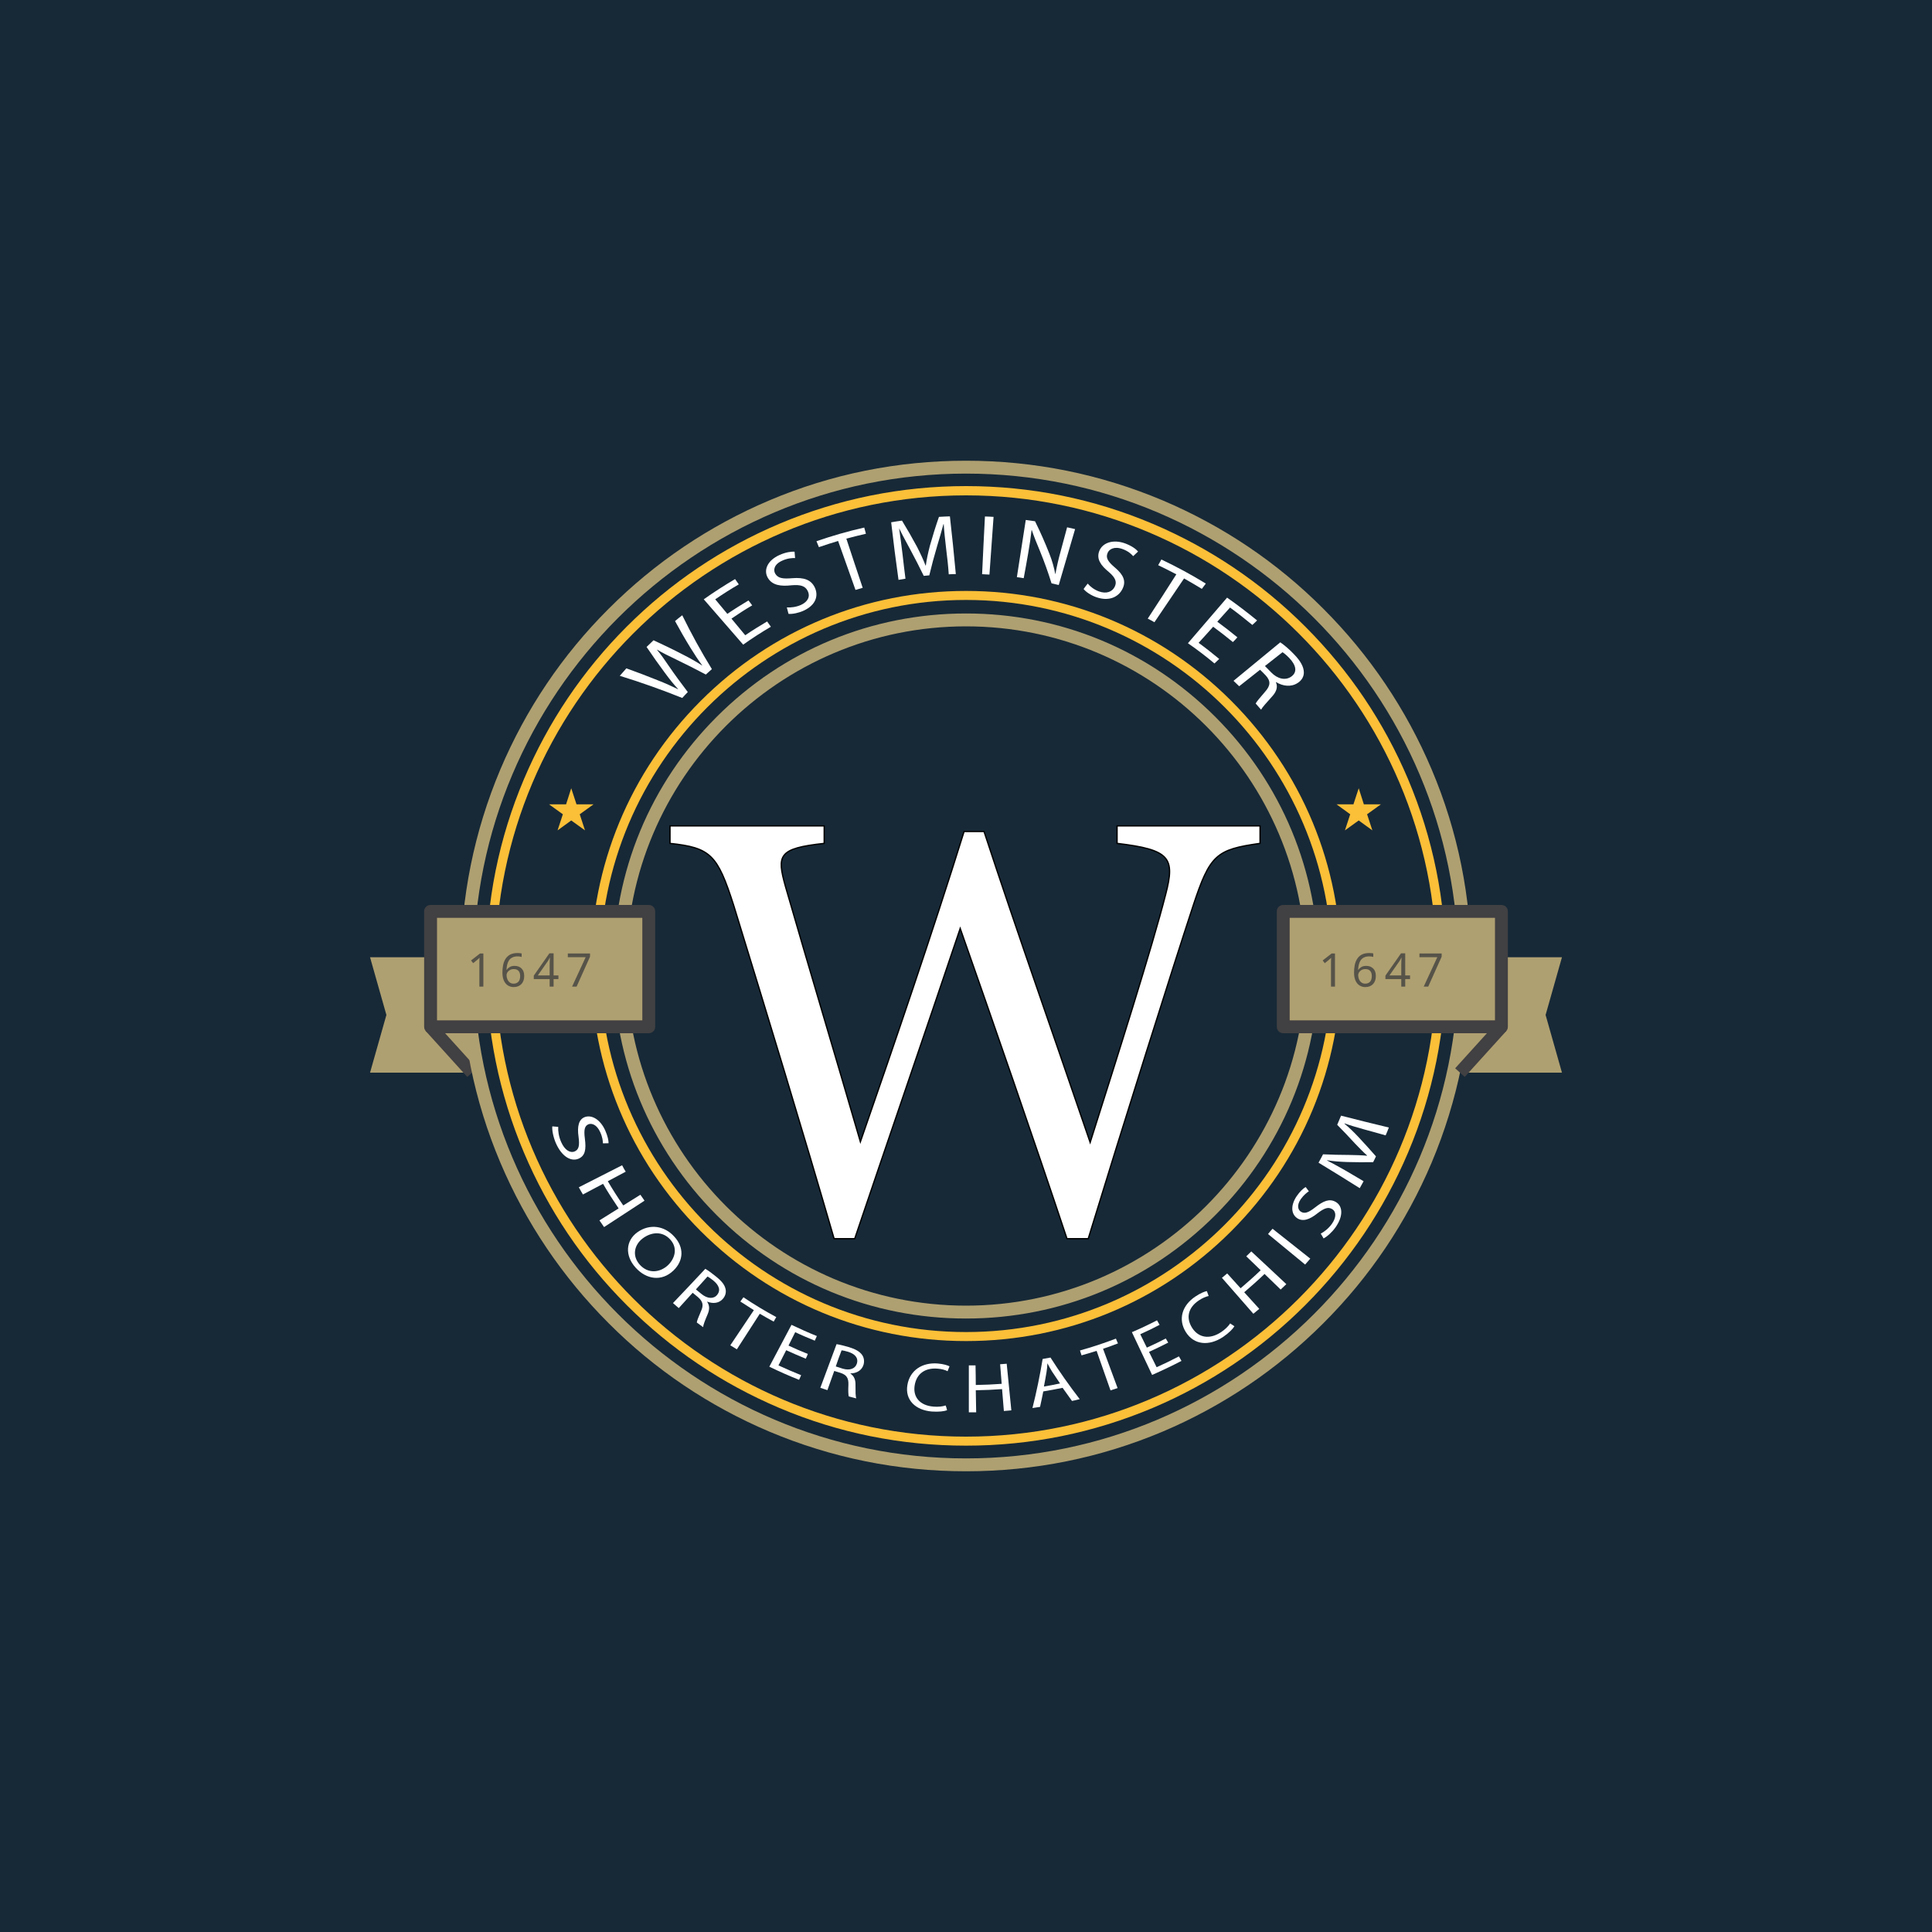
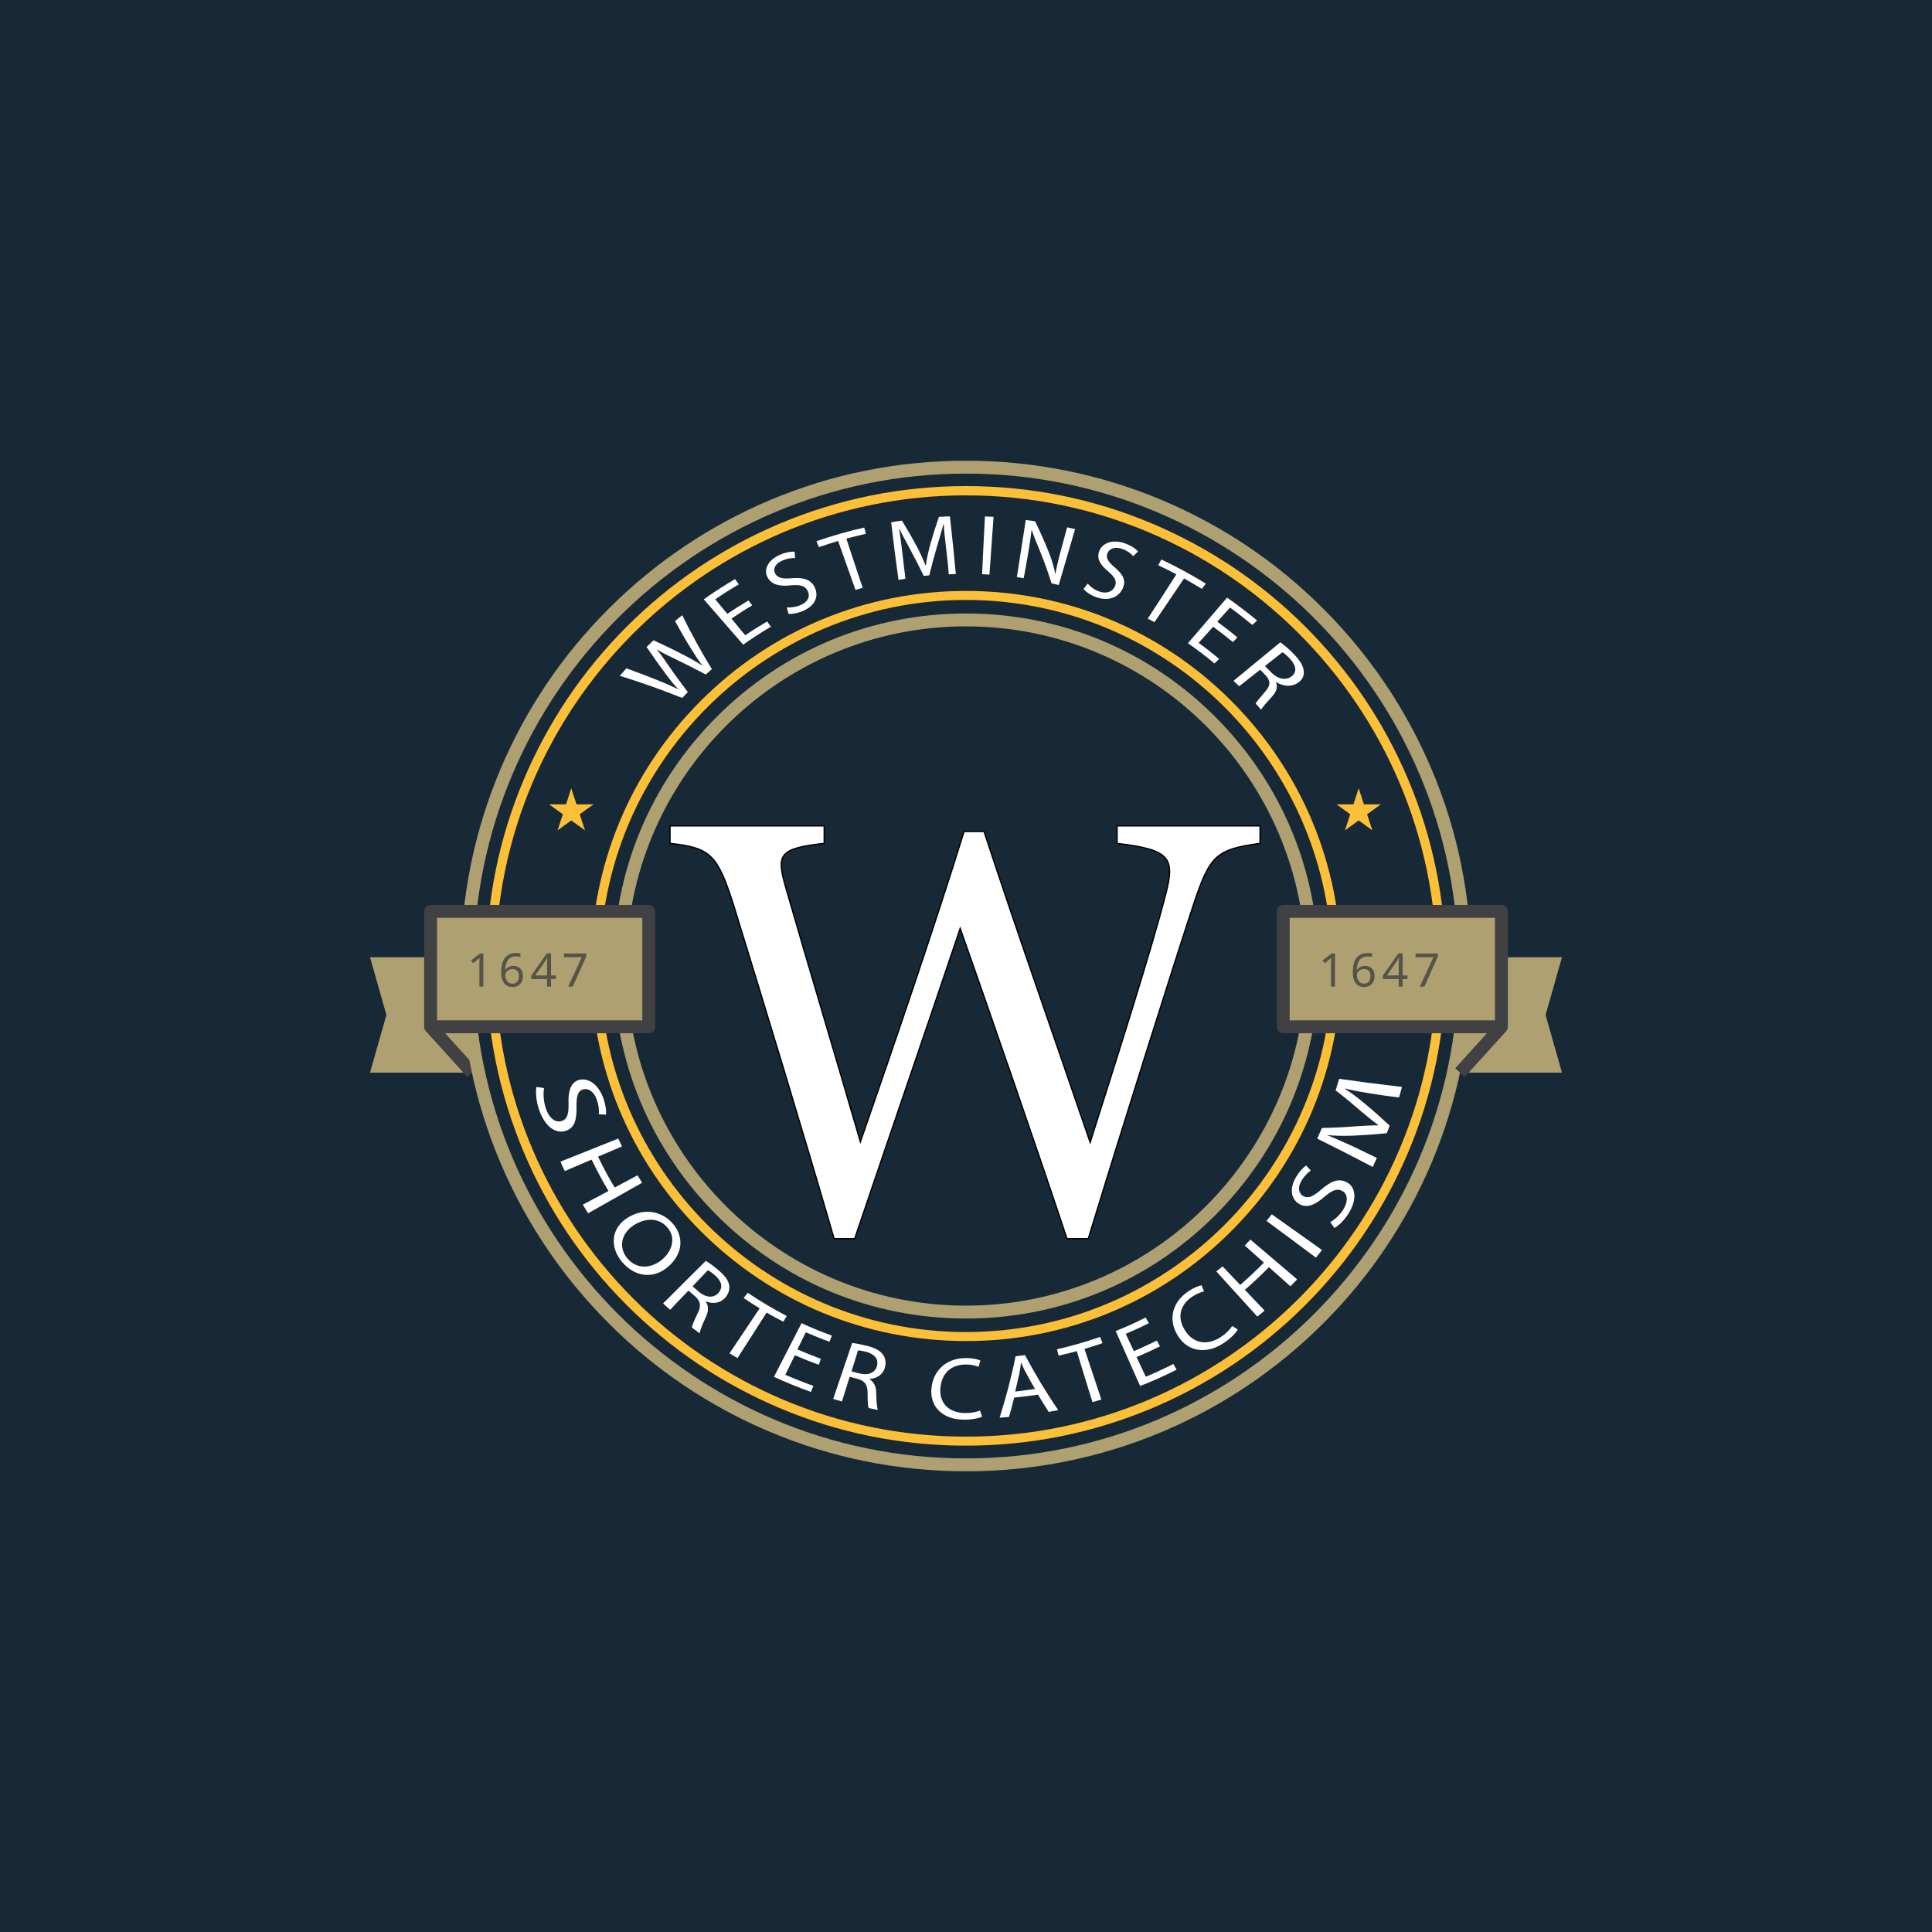
<svg xmlns="http://www.w3.org/2000/svg" version="1.1" id="Layer_1" x="0px" y="0px" viewBox="0 0 1500 1500" style="enable-background:new 0 0 1500 1500;" xml:space="preserve">
  <style type="text/css">
	.st0{fill:#172937;}
	.st1{fill:#AFA071;}
	.st2{fill:#414042;}
	.st3{fill:#FBBF38;}
	.st4{fill:#FFFFFF;stroke:#000000;stroke-miterlimit:10;}
	.st5{fill:#FFFFFF;}
- 	.st6{fill:#565349;}
- 	.st7{font-family:'Arial-Black';}
- 	.st8{font-size:36px;}
- 	.st9{letter-spacing:5;}
+ 	.st6{fill:none;}
+ 	.st7{fill:#565349;}
+ 	.st8{font-family:'Arial-Black';}
+ 	.st9{font-size:36px;}
+ 	.st10{letter-spacing:4;}
</style>
  <rect id="XMLID_28_" class="st0" width="1500" height="1500" />
  <g id="XMLID_298_">
    <g id="XMLID_2_">
      <g id="XMLID_47_">
        <polygon class="st1" points="366.5,832.8 287.3,832.8 300,788 287.3,743.2 366.5,743.2    " />
      </g>
      <g id="XMLID_49_">
-         <rect id="XMLID_281_" x="345.4" y="791" transform="matrix(0.7412 -0.6713 0.6713 0.7412 -456.4357 446.1226)" class="st2" width="10" height="48" />
+         <rect id="XMLID_281_" x="345.4" y="791" transform="matrix(0.7412 -0.6713 0.6713 0.7412 -456.4046 446.137)" class="st2" width="10" height="48" />
      </g>
      <g id="XMLID_29_">
        <path id="XMLID_282_" class="st1" d="M750,1142.3c-53,0-104.3-10.4-152.7-30.8c-46.7-19.8-88.7-48-124.7-84.1     c-36-36-64.3-78-84.1-124.7C368,854.3,357.7,803,357.7,750s10.4-104.3,30.8-152.7c19.8-46.7,48-88.7,84.1-124.7     c36-36,78-64.3,124.7-84.1C645.7,368,697,357.7,750,357.7s104.3,10.4,152.7,30.8c46.7,19.8,88.7,48,124.7,84.1     c36,36,64.3,78,84.1,124.7c20.5,48.4,30.8,99.7,30.8,152.7s-10.4,104.3-30.8,152.7c-19.8,46.7-48,88.7-84.1,124.7     c-36,36-78,64.3-124.7,84.1C854.3,1131.9,803,1142.3,750,1142.3z M750,367.7c-210.8,0-382.3,171.5-382.3,382.3     s171.5,382.3,382.3,382.3s382.3-171.5,382.3-382.3S960.8,367.7,750,367.7z" />
      </g>
      <g id="XMLID_31_">
        <path id="XMLID_278_" class="st3" d="M750,1122.4c-50.3,0-99-9.8-145-29.3c-44.3-18.8-84.2-45.6-118.4-79.8s-61-74-79.8-118.4     c-19.4-45.9-29.3-94.7-29.3-145s9.8-99,29.3-145c18.8-44.3,45.6-84.2,79.8-118.4s74-61,118.4-79.8c45.9-19.4,94.7-29.3,145-29.3     s99,9.8,145,29.3c44.3,18.8,84.2,45.6,118.4,79.8c34.2,34.2,61,74,79.8,118.4c19.4,45.9,29.3,94.7,29.3,145s-9.8,99-29.3,145     c-18.8,44.3-45.6,84.2-79.8,118.4s-74,61-118.4,79.8C849,1112.5,800.3,1122.4,750,1122.4z M750,384.6     c-201.5,0-365.4,163.9-365.4,365.4s163.9,365.4,365.4,365.4s365.4-163.9,365.4-365.4S951.5,384.6,750,384.6z" />
      </g>
      <g id="XMLID_40_">
        <path id="XMLID_45_" class="st3" d="M750,1041.2c-77.8,0-150.9-30.3-205.9-85.3S458.8,827.8,458.8,750s30.3-150.9,85.3-205.9     s128.1-85.3,205.9-85.3s150.9,30.3,205.9,85.3s85.3,128.1,85.3,205.9s-30.3,150.9-85.3,205.9     C900.9,1010.9,827.8,1041.2,750,1041.2z M750,465.8c-156.7,0-284.2,127.5-284.2,284.2s127.5,284.2,284.2,284.2     s284.2-127.5,284.2-284.2S906.7,465.8,750,465.8z" />
      </g>
      <g id="XMLID_50_">
        <path id="XMLID_243_" class="st1" d="M750,1023.7c-73.1,0-141.8-28.5-193.5-80.2S476.3,823.1,476.3,750s28.5-141.8,80.2-193.5     s120.4-80.2,193.5-80.2s141.8,28.5,193.5,80.2s80.2,120.4,80.2,193.5s-28.5,141.8-80.2,193.5S823.1,1023.7,750,1023.7z      M750,486.3c-145.4,0-263.7,118.3-263.7,263.7s118.3,263.7,263.7,263.7s263.7-118.3,263.7-263.7S895.4,486.3,750,486.3z" />
      </g>
      <g id="XMLID_58_">
        <rect x="334.3" y="707.6" class="st1" width="169.4" height="89.6" />
      </g>
      <g id="XMLID_59_">
        <path id="XMLID_210_" class="st2" d="M503.7,802.2H334.3c-2.8,0-5-2.2-5-5v-89.6c0-2.8,2.2-5,5-5h169.4c2.8,0,5,2.2,5,5v89.6     C508.7,800,506.4,802.2,503.7,802.2z M339.3,792.2h159.4v-79.6H339.3V792.2z" />
      </g>
      <g id="XMLID_63_">
        <polygon class="st1" points="1133.5,832.8 1212.7,832.8 1200,788 1212.7,743.2 1133.5,743.2    " />
      </g>
      <g id="XMLID_91_">
-         <rect id="XMLID_205_" x="1125.6" y="810" transform="matrix(0.6713 -0.7412 0.7412 0.6713 -226.2008 1119.955)" class="st2" width="48" height="10" />
+         <rect id="XMLID_205_" x="1125.6" y="810" transform="matrix(0.6713 -0.7412 0.7412 0.6713 -226.1745 1119.967)" class="st2" width="48" height="10" />
      </g>
      <g id="XMLID_92_">
        <rect id="XMLID_113_" x="996.3" y="707.6" class="st1" width="169.4" height="89.6" />
      </g>
      <g id="XMLID_94_">
        <path id="XMLID_206_" class="st2" d="M1165.7,802.2H996.3c-2.8,0-5-2.2-5-5v-89.6c0-2.8,2.2-5,5-5h169.4c2.8,0,5,2.2,5,5v89.6     C1170.7,800,1168.5,802.2,1165.7,802.2z M1001.3,792.2h159.4v-79.6h-159.4L1001.3,792.2L1001.3,792.2z" />
      </g>
      <g id="XMLID_97_">
        <polygon id="XMLID_98_" class="st3" points="443.5,612 447.6,624.5 460.8,624.5 450.1,632.2 454.2,644.7 443.5,637 432.9,644.7      437,632.2 426.3,624.5 439.5,624.5    " />
      </g>
      <g id="XMLID_99_">
        <polygon id="XMLID_100_" class="st3" points="1054.9,612 1058.9,624.5 1072.1,624.5 1061.4,632.2 1065.5,644.7 1054.9,637      1044.2,644.7 1048.3,632.2 1037.7,624.5 1050.8,624.5    " />
      </g>
    </g>
  </g>
  <g>
    <g>
-       <path class="st4" d="M978.2,654.8c-33.9,4.8-38.8,8.7-51.9,48.5c-16,48.5-54.8,171.6-81.4,258.4h-16.5    c-25.2-75.6-57.7-169.2-82.9-240.9c-28.1,83.4-56.7,166.3-81.9,240.9h-16c-24.2-83.4-51.9-174-78-258.9    c-12.6-39.3-17.9-44.6-49.4-48v-13.6h119.7v13.6c-35.9,3.9-36.8,9.2-30.1,33.4c18.9,65.4,38.3,129.9,58.2,198.3    c26.7-77.1,55.7-161.4,80.5-240.9H764c27.1,82.4,54.3,159,82.4,241.4c20.4-64.5,48-150.8,58.7-192.9c7.3-28.1,3.4-34.4-37.8-39.3    v-13.6h111V654.8z" />
+       <path class="st4" d="M978.2,654.8c-33.9,4.8-38.8,8.7-51.9,48.5c-16,48.5-54.8,171.6-81.4,258.4h-16.5    c-25.2-75.6-57.7-169.2-82.9-240.9c-28.1,83.4-56.7,166.3-81.9,240.9h-16c-24.2-83.4-51.9-174-78-258.9    c-12.6-39.3-17.9-44.6-49.4-48v-13.6h119.7v13.6c-35.9,3.9-36.8,9.2-30.1,33.4c18.9,65.4,38.3,129.9,58.2,198.3    c26.7-77.1,55.7-161.4,80.5-240.9H764c27.1,82.4,54.3,159,82.4,241.4c20.4-64.5,48-150.8,58.7-192.9c7.3-28.1,3.4-34.4-37.8-39.3    v-13.6h111v13.6H978.2z" />
    </g>
  </g>
  <g>
    <g>
-       <path class="st5" d="M529.7,541.9c-15.7-6.3-31.9-12.1-48.5-17.2c1.7-2,3.4-3.9,5.1-5.8c8.2,2.9,16.2,6,24.2,9.2    c5.9,2.3,11.6,4.9,15.9,7c0,0,0.1-0.1,0.1-0.1c-3.3-3.4-6.8-7.9-10.5-12.9c-4.8-6.5-9.5-13.1-14-19.8c1.8-1.8,3.6-3.5,5.4-5.2    c7.8,3.6,15.5,7.3,23,11.2c5.3,2.7,10.5,5.6,14.7,8.4c0,0,0.1-0.1,0.1-0.1c-3.1-4.1-6-8.6-9.1-13.6c-4.2-6.8-8.2-13.8-12-20.8    c1.8-1.5,3.7-3.1,5.6-4.5c7,14.3,14.7,28.3,23,41.8c-1.6,1.4-3.1,2.8-4.7,4.2c-7.7-4.1-15.4-8-23.3-11.8    c-5.8-2.8-10.2-4.9-14.5-7.5c0,0-0.1,0.1-0.1,0.1c3,3.6,5.7,7.4,9.2,12.6c4.7,6.9,9.7,13.6,14.7,20.2    C532.6,538.8,531.1,540.3,529.7,541.9z" />
+       <path class="st5" d="M529.7,541.9c-15.7-6.3-31.9-12.1-48.5-17.2c1.7-2,3.4-3.9,5.1-5.8c8.2,2.9,16.2,6,24.2,9.2    c5.9,2.3,11.6,4.9,15.9,7l0.1-0.1c-3.3-3.4-6.8-7.9-10.5-12.9c-4.8-6.5-9.5-13.1-14-19.8c1.8-1.8,3.6-3.5,5.4-5.2    c7.8,3.6,15.5,7.3,23,11.2c5.3,2.7,10.5,5.6,14.7,8.4l0.1-0.1c-3.1-4.1-6-8.6-9.1-13.6c-4.2-6.8-8.2-13.8-12-20.8    c1.8-1.5,3.7-3.1,5.6-4.5c7,14.3,14.7,28.3,23,41.8c-1.6,1.4-3.1,2.8-4.7,4.2c-7.7-4.1-15.4-8-23.3-11.8    c-5.8-2.8-10.2-4.9-14.5-7.5l-0.1,0.1c3,3.6,5.7,7.4,9.2,12.6c4.7,6.9,9.7,13.6,14.7,20.2C532.6,538.8,531.1,540.3,529.7,541.9z" />
      <path class="st5" d="M584,470c-5.5,3.2-10.8,6.7-16.1,10.3c3.6,4.3,7.2,8.6,10.7,12.9c5.6-3.8,11.2-7.3,17-10.7    c1,1.4,1.9,2.7,2.9,4.1c-7.3,4.3-14.5,8.9-21.5,13.9c-10.2-11.7-20.4-23.5-30.6-35.2c7.9-5.6,16-10.8,24.3-15.7    c1,1.4,1.9,2.7,2.9,4.1c-6.2,3.6-12.3,7.5-18.3,11.6c3.1,3.8,6.3,7.5,9.4,11.3c5.4-3.7,10.9-7.1,16.4-10.4    C582.1,467.3,583,468.7,584,470z" />
      <path class="st5" d="M610.9,471.6c3.2,0.2,7.4-0.3,11.1-2c5.4-2.5,7.2-6.7,5.1-10.8c-1.9-3.8-5.4-5-12.5-4.4    c-8.4,1-14.9,0-18.3-5.5c-3.8-6.1-0.5-13.8,8.9-18c4.9-2.2,9-2.7,11.7-2.6c0.1,1.7,0.3,3.3,0.4,5c-1.9-0.1-5.7,0-10,2    c-6.5,2.9-7,7.4-5.4,10.1c2.2,3.7,6,4.1,13.3,3.5c9-0.7,14.5,1.2,17.4,7.2c3,6.4,0.9,13.6-8.6,18c-3.9,1.8-8.8,2.8-11.8,2.5    C611.7,474.8,611.3,473.2,610.9,471.6z" />
      <path class="st5" d="M650.7,420c-5,1.5-9.9,3.1-14.9,4.8c-0.6-1.5-1.3-3.1-1.9-4.6c12.2-4.2,24.6-7.8,37.1-10.6    c0.4,1.6,0.9,3.2,1.3,4.8c-5.1,1.2-10.1,2.4-15.2,3.8c4.2,12.7,8.4,25.5,12.7,38.2c-1.9,0.5-3.7,1-5.6,1.6    C659.7,445.4,655.2,432.7,650.7,420z" />
-       <path class="st5" d="M734.6,426.2c-0.7-6.2-1.6-13.7-1.9-19.3c-0.1,0-0.2,0-0.2,0c-1.4,5.3-3.1,11-5,17.4    c-2.2,7.4-4.2,14.9-6,22.4c-1.4,0.1-2.9,0.3-4.3,0.4c-3.3-6.8-6.8-13.6-10.4-20.3c-3.2-6-6.2-11.4-8.6-16.4c0,0-0.1,0-0.1,0    c0.8,5.5,1.8,13,2.6,19.7c0.7,6.4,1.5,12.8,2.3,19.2c-1.8,0.3-3.6,0.6-5.4,0.9c-2.1-14.9-4-29.8-5.7-44.7c2.8-0.5,5.6-0.9,8.4-1.3    c4.1,6.7,8,13.5,11.7,20.4c2.7,5.3,4.9,10,6.6,14.5c0.1,0,0.1,0,0.2,0c0.6-4.6,1.7-9.7,3.2-15.5c2.1-7.4,4.4-14.9,7-22.3    c2.8-0.2,5.7-0.3,8.5-0.4c1.7,14.9,3.2,29.8,4.6,44.8c-1.8,0-3.7,0.1-5.5,0.2C736.2,439.3,735.4,432.8,734.6,426.2z" />
+       <path class="st5" d="M734.6,426.2c-0.7-6.2-1.6-13.7-1.9-19.3c-0.1,0-0.2,0-0.2,0c-1.4,5.3-3.1,11-5,17.4    c-2.2,7.4-4.2,14.9-6,22.4c-1.4,0.1-2.9,0.3-4.3,0.4c-3.3-6.8-6.8-13.6-10.4-20.3c-3.2-6-6.2-11.4-8.6-16.4h-0.1    c0.8,5.5,1.8,13,2.6,19.7c0.7,6.4,1.5,12.8,2.3,19.2c-1.8,0.3-3.6,0.6-5.4,0.9c-2.1-14.9-4-29.8-5.7-44.7c2.8-0.5,5.6-0.9,8.4-1.3    c4.1,6.7,8,13.5,11.7,20.4c2.7,5.3,4.9,10,6.6,14.5c0.1,0,0.1,0,0.2,0c0.6-4.6,1.7-9.7,3.2-15.5c2.1-7.4,4.4-14.9,7-22.3    c2.8-0.2,5.7-0.3,8.5-0.4c1.7,14.9,3.2,29.8,4.6,44.8c-1.8,0-3.7,0.1-5.5,0.2C736.2,439.3,735.4,432.8,734.6,426.2z" />
      <path class="st5" d="M771.4,401.3c-1.1,14.9-2.1,29.9-3.2,44.8c-1.9-0.1-3.8-0.2-5.7-0.3c0.7-14.9,1.4-29.9,2.2-44.8    C767,401,769.2,401.2,771.4,401.3z" />
-       <path class="st5" d="M789.5,448.1c2.3-14.8,4.6-29.6,6.9-44.4c2.4,0.3,4.8,0.7,7.2,1c4.1,8.3,7.8,16.7,11.1,25.1    c2.3,5.8,3.7,11,4.6,15.9c0,0,0.1,0,0.1,0c1.1-5.9,2.3-11.3,4.2-18.1c1.6-6.1,3.3-12.2,4.9-18.2c2.1,0.5,4.1,0.9,6.2,1.4    c-4.2,14.5-8.4,28.9-12.7,43.4c-1.9-0.5-3.7-0.9-5.6-1.3c-2.6-8.4-5.6-16.8-9-25.1c-2.3-5.5-4.6-11.1-6.3-16.2c-0.1,0-0.2,0-0.2,0    c-0.6,5.6-1.4,11-2.7,18.4c-1.1,6.3-2.2,12.6-3.4,18.9C793,448.6,791.3,448.3,789.5,448.1z" />
+       <path class="st5" d="M789.5,448.1c2.3-14.8,4.6-29.6,6.9-44.4c2.4,0.3,4.8,0.7,7.2,1c4.1,8.3,7.8,16.7,11.1,25.1    c2.3,5.8,3.7,11,4.6,15.9h0.1c1.1-5.9,2.3-11.3,4.2-18.1c1.6-6.1,3.3-12.2,4.9-18.2c2.1,0.5,4.1,0.9,6.2,1.4    c-4.2,14.5-8.4,28.9-12.7,43.4c-1.9-0.5-3.7-0.9-5.6-1.3c-2.6-8.4-5.6-16.8-9-25.1c-2.3-5.5-4.6-11.1-6.3-16.2c-0.1,0-0.2,0-0.2,0    c-0.6,5.6-1.4,11-2.7,18.4c-1.1,6.3-2.2,12.6-3.4,18.9C793,448.6,791.3,448.3,789.5,448.1z" />
      <path class="st5" d="M844.5,453.1c1.9,2.3,5.1,4.8,8.8,6.1c5.6,2,10.2,0.4,12.2-3.7c1.8-3.8,0.5-7-4.6-11.4    c-6.3-5.1-9.7-10.1-7.5-16.1c2.4-6.6,10.8-9.6,20.4-6c5,1.9,8.2,4.3,9.8,6.2c-1.3,1.2-2.6,2.4-3.8,3.6c-1.2-1.4-3.8-3.9-8.2-5.5    c-6.6-2.4-10.6,0.2-11.7,3.1c-1.6,3.9,0.5,6.8,5.9,11.4c6.6,5.6,8.7,10.6,5.6,16.6c-3.2,6.3-10.6,9.7-20.4,6.2    c-4-1.4-8-4.1-9.7-6.3C842.4,455.8,843.4,454.4,844.5,453.1z" />
      <path class="st5" d="M913.3,445.9c-4.7-2.5-9.4-4.8-14.1-7.1c0.8-1.5,1.7-2.9,2.5-4.4c11.8,5.6,23.3,11.8,34.5,18.7    c-1,1.4-2,2.7-3.1,4.1c-4.6-2.8-9.2-5.5-13.8-8.1c-7.7,11.3-15.3,22.7-23,34c-1.7-1-3.4-1.9-5.2-2.8    C898.6,468.9,906,457.4,913.3,445.9z" />
      <path class="st5" d="M957.2,498.5c-5-4.1-10.1-8.1-15.3-11.9c-3.8,4.2-7.5,8.4-11.3,12.5c5.5,4,10.8,8.2,16,12.5    c-1.2,1.2-2.5,2.4-3.7,3.5c-6.7-5.6-13.5-10.8-20.6-15.7c10.1-11.8,20.3-23.6,30.4-35.4c7.9,5.5,15.7,11.5,23.3,17.7    c-1.2,1.2-2.4,2.4-3.7,3.5c-5.7-4.7-11.4-9.2-17.3-13.5c-3.3,3.7-6.6,7.3-9.9,11c5.3,3.9,10.5,7.9,15.6,12.1    C959.6,496.2,958.4,497.3,957.2,498.5z" />
      <path class="st5" d="M994,498.7c3.1,2.1,7.1,5.5,10.5,9.1c5.4,5.5,7.7,10,7.8,14.1c0.1,3.3-1.6,6.3-4.7,8.3    c-5.3,3.5-11.7,2.5-16.8-0.6c-0.1,0-0.1,0.1-0.2,0.1c1.7,3.7,0.4,7.4-3,11.1c-4.5,5-7.6,8.4-8.5,10.2c-1.4-1.6-2.8-3.2-4.2-4.8    c0.6-1.3,3.3-4.5,7.2-9c4.4-4.9,4.6-8.4,0.6-12.8c-1.4-1.5-2.9-3-4.4-4.4c-5.4,4.3-10.8,8.5-16.2,12.8c-1.4-1.4-2.9-2.8-4.4-4.2    C969.9,518.6,981.9,508.6,994,498.7z M982.1,517.1c1.6,1.6,3.2,3.2,4.8,4.9c4.9,5.1,11,6.5,15.5,3.4c5.1-3.5,3.9-8.9-1.3-14.4    c-2.4-2.5-4.3-4-5.4-4.6C991.2,509.9,986.6,513.5,982.1,517.1z" />
    </g>
  </g>
  <g>
    <g>
-       <path class="st5" d="M433.4,874.9c-0.2,3.2,0.4,7.6,2.3,11.8c2.7,6.2,6.9,8.7,10.4,7.3c3.3-1.4,4-4.5,3.1-11.3    c-1.2-8.2,0.1-13.8,5.1-15.5c5.6-1.8,12,2.4,15.6,10.5c1.9,4.3,2.6,7.7,2.6,9.9c-1.5,0-2.9,0.1-4.4,0.1c0-1.6-0.3-4.8-2.1-8.7    c-2.6-5.8-6.4-7-8.9-6.2c-3.3,1.2-3.9,4.5-3,11.3c1.1,8.4,0.2,13.3-4.9,15.5c-5.3,2.3-12.6-0.8-17.6-12c-2-4.6-3.1-10.1-2.8-13.1    C430.4,874.7,431.9,874.8,433.4,874.9z" />
-       <path class="st5" d="M485.8,909.7c-4.6,2.5-9.3,4.9-13.9,7.4c3.8,6.5,7.8,12.7,12,18.8c4.4-2.8,8.9-5.6,13.3-8.3    c1.1,1.6,2.1,3.1,3.2,4.6c-10.5,6.8-20.9,13.7-31.4,20.5c-1.2-1.7-2.4-3.5-3.6-5.2c5-3.1,9.9-6.2,14.9-9.3    c-4.2-6.2-8.3-12.5-12.1-19.1c-5.2,2.8-10.4,5.5-15.6,8.3c-1.1-1.8-2.2-3.7-3.2-5.6c11.2-5.7,22.4-11.4,33.6-17.1    C483.8,906.4,484.8,908,485.8,909.7z" />
-       <path class="st5" d="M522.9,986.4c-9.2,8.9-21.2,6.9-29.4-2.2c-8.5-9.4-7.7-21,1.4-27.5c9.7-6.9,21.1-4.9,28.5,3.3    C531.2,968.3,530.9,978.7,522.9,986.4z M499,961.5c-6.4,4.8-8.6,13.4-2.2,20.5c6.5,7.1,15.5,6.1,21.7,0.4c5.4-5.1,8-13.3,1.9-20    C514.3,955.6,505.6,956.5,499,961.5z" />
-       <path class="st5" d="M547.6,985.1c2.4,1.4,5.5,3.7,8.3,6c4.4,3.5,6.7,6.4,7.4,9.6c0.6,2.5,0,5.2-1.8,7.4c-3,3.8-7.9,4.3-12.4,2.5    c0,0-0.1,0.1-0.1,0.1c2,2.8,2,6,0.4,9.7c-2.1,4.9-3.4,8.3-3.5,10c-1.6-1.2-3.3-2.4-4.9-3.6c0.1-1.3,1.3-4.3,3.2-8.7    c2.2-4.7,1.6-7.6-2.3-11c-1.4-1.1-2.7-2.3-4.1-3.4c-3.6,4-7.2,7.9-10.8,11.9c-1.5-1.3-3-2.6-4.5-3.9    C530.9,1002.9,539.3,994,547.6,985.1z M540.3,1001.1c1.5,1.2,2.9,2.4,4.4,3.6c4.7,3.8,9.5,3.9,12.1,0.6c3-3.7,1.3-7.6-3.1-11.2    c-2-1.6-3.6-2.6-4.4-3C546.4,994.4,543.3,997.7,540.3,1001.1z" />
-       <path class="st5" d="M585.3,1017.2c-3.5-2.2-7-4.4-10.5-6.7c0.8-1.1,1.6-2.2,2.4-3.3c8.3,5.6,16.8,10.7,25.5,15.4    c-0.7,1.2-1.4,2.3-2,3.5c-3.6-2-7.3-4-10.8-6.1c-5.9,9.2-11.9,18.4-17.8,27.6c-1.7-1-3.4-2-5.1-3.1    C573.1,1035.4,579.2,1026.3,585.3,1017.2z" />
-       <path class="st5" d="M625.6,1054.9c-5.1-2.1-10.2-4.3-15.2-6.6c-2,3.9-4,7.9-6,11.8c5.8,2.7,11.7,5.2,17.6,7.6    c-0.5,1.2-1.1,2.4-1.6,3.6c-7.8-3.1-15.5-6.5-23.1-10.2c5.7-10.8,11.5-21.7,17.2-32.5c6.5,3.1,13,6,19.7,8.7    c-0.5,1.2-1.1,2.4-1.6,3.6c-5.1-2.1-10.2-4.2-15.2-6.6c-1.7,3.5-3.5,6.9-5.2,10.4c4.9,2.3,9.9,4.5,15,6.5    C626.7,1052.5,626.2,1053.7,625.6,1054.9z" />
-       <path class="st5" d="M649.5,1043.6c2.6,0.4,6.2,1.3,9.6,2.3c5.2,1.6,8.3,3.4,10.2,6c1.5,2.1,1.9,4.8,1.2,7.5    c-1.3,4.6-5.5,6.9-10.2,6.9c0,0.1,0,0.1,0,0.2c2.8,1.8,4,4.8,3.9,8.7c0,5.3,0,8.9,0.6,10.5c-1.9-0.5-3.8-1-5.8-1.5    c-0.4-1.2-0.5-4.5-0.3-9.1c0.2-5.2-1.4-7.6-6.1-9.2c-1.6-0.5-3.3-1-4.9-1.5c-1.8,5-3.5,10-5.3,14.9c-1.8-0.6-3.7-1.2-5.5-1.8    C641.1,1066.1,645.3,1054.9,649.5,1043.6z M648.9,1060.9c1.8,0.6,3.5,1.1,5.3,1.7c5.6,1.7,9.9,0,11.1-4c1.3-4.5-1.7-7.5-6.9-9.1    c-2.4-0.7-4.2-1.1-5-1.1C651.8,1052.5,650.3,1056.7,648.9,1060.9z" />
-       <path class="st5" d="M735.3,1094.9c-2.1,0.8-6.4,1.4-11.8,1c-12.6-1-21-8.9-19-20.6c1.9-11.3,11.4-17.6,23.4-16.7    c4.9,0.4,7.9,1.5,9.3,2.2c-0.5,1.3-1,2.5-1.5,3.8c-1.9-1-4.7-1.8-8-2c-9.3-0.7-16.2,3.8-17.6,13.3c-1.3,8.8,4.1,15.4,14.8,16.2    c3.4,0.3,7-0.1,9.3-0.9C734.7,1092.4,735,1093.6,735.3,1094.9z" />
-       <path class="st5" d="M757.4,1060.1c0.1,5.1,0.2,10.2,0.2,15.2c6.7-0.1,13.4-0.4,20.1-0.9c-0.4-5.1-0.8-10.1-1.2-15.2    c1.7-0.1,3.4-0.3,5.1-0.4c1.2,12.1,2.4,24.2,3.6,36.2c-1.9,0.2-3.9,0.3-5.8,0.5c-0.5-5.7-0.9-11.3-1.4-17    c-6.8,0.5-13.6,0.8-20.4,0.9c0.1,5.7,0.2,11.4,0.3,17.1c-1.9,0-3.8,0-5.7,0c0-12.1,0-24.3,0-36.4    C754,1060.1,755.7,1060.1,757.4,1060.1z" />
-       <path class="st5" d="M810,1080.3c-0.8,4-1.6,8-2.5,12c-2,0.3-3.9,0.6-5.9,0.9c3.2-12.7,5.8-25.4,7.9-38.1c2-0.4,4-0.7,6.1-1.1    c7,11,14.6,21.8,22.7,32.3c-2,0.5-4,1-6,1.4c-2.5-3.4-4.9-6.8-7.3-10.2C820,1078.5,815,1079.5,810,1080.3z M823,1074.1    c-2.1-3.1-4.2-6.3-6.3-9.4c-1.4-2.2-2.4-4.2-3.4-6.1c0,0-0.1,0-0.1,0c-0.1,2.2-0.3,4.5-0.7,6.8c-0.6,3.7-1.3,7.4-2,11.1    C814.7,1075.8,818.9,1075,823,1074.1z" />
-       <path class="st5" d="M851.4,1048.8c-3.9,1.2-7.8,2.4-11.7,3.5c-0.4-1.3-0.8-2.6-1.2-3.8c9.4-2.6,18.7-5.7,27.9-9.2    c0.5,1.2,1,2.5,1.6,3.7c-3.8,1.5-7.7,2.9-11.6,4.2c3.8,10.2,7.6,20.4,11.3,30.5c-1.8,0.6-3.7,1.2-5.5,1.8    C858.6,1069.2,855,1059,851.4,1048.8z" />
-       <path class="st5" d="M907,1042.4c-4.9,2.5-9.9,4.9-14.9,7.2c2,4,3.9,7.9,5.9,11.9c5.8-2.6,11.6-5.4,17.3-8.4    c0.7,1.2,1.3,2.3,2,3.5c-7.5,3.9-15.1,7.5-22.8,10.9c-5.2-11.1-10.5-22.1-15.7-33.2c6.6-2.8,13.1-5.9,19.5-9.2    c0.7,1.2,1.3,2.3,2,3.5c-4.9,2.6-9.9,5-15,7.3c1.7,3.5,3.4,6.9,5.1,10.4c5-2.2,9.9-4.6,14.7-7.1    C905.7,1040.1,906.4,1041.3,907,1042.4z" />
-       <path class="st5" d="M958.4,1029.7c-1.2,2-4.2,5.2-8.8,8.3c-10.8,7.2-22.6,6.4-29-3.9c-6.1-9.9-2.8-20.6,7.5-27.5    c4.2-2.8,7.3-3.9,8.9-4.2c0.5,1.3,0.9,2.5,1.4,3.8c-2.2,0.5-4.9,1.6-7.7,3.5c-7.9,5.3-10.3,13.1-5.1,21.3    c4.9,7.6,13.5,9.3,22.7,3.1c2.9-2,5.5-4.5,6.8-6.6C956.2,1028.2,957.3,1028.9,958.4,1029.7z" />
-       <path class="st5" d="M952.8,988.7c3.5,3.8,6.9,7.7,10.4,11.5c5.3-4.5,10.5-9.1,15.6-14c-3.7-3.6-7.5-7.2-11.2-10.8    c1.3-1.2,2.6-2.5,3.9-3.8c9.1,8.5,18.2,16.9,27.2,25.4c-1.4,1.4-2.9,2.8-4.4,4.2c-4.2-4-8.4-8.1-12.5-12.1    c-5.1,4.9-10.4,9.6-15.8,14.2c3.9,4.3,7.8,8.6,11.7,12.9c-1.5,1.3-3.1,2.5-4.6,3.8c-8.1-9.3-16.3-18.6-24.4-27.9    C950.1,990.9,951.5,989.8,952.8,988.7z" />
-       <path class="st5" d="M988,954c9.8,7.7,19.5,15.5,29.3,23.2c-1.3,1.5-2.7,3.1-4,4.6c-9.6-7.9-19.2-15.8-28.8-23.7    C985.6,956.7,986.8,955.3,988,954z" />
-       <path class="st5" d="M1025.4,957.8c2.7-1.4,6.1-4,8.6-7.5c3.7-5.2,3.5-9.7,0.2-11.6c-3-1.8-6.1-0.7-11.3,3.3    c-6.2,5-11.6,6.7-15.9,3.7c-4.8-3.4-4.9-10.2-0.2-17.1c2.5-3.6,5-5.9,6.9-7c0.9,1.1,1.7,2.2,2.5,3.3c-1.4,0.9-3.9,2.8-6.2,6    c-3.4,4.9-2.2,8.4-0.1,9.8c2.9,1.9,6,0.8,11.2-3.3c6.5-5.1,11.2-7,16-4.2c5,2.9,6.4,10.2-0.2,19.7c-2.7,3.8-6.6,7.3-9.3,8.6    C1026.9,960.2,1026.2,959,1025.4,957.8z" />
-       <path class="st5" d="M1059.6,877c-5.1-1.4-11.3-3.2-15.7-4.8c0,0.1-0.1,0.1-0.1,0.2c3.6,3,7.2,6.4,11.1,10.6    c4.5,4.8,9,9.8,13.4,14.8c-0.7,1.5-1.4,3-2.2,4.5c-6.7,0.1-13.4,0.1-20-0.1c-5.9-0.2-11.2-0.6-15.8-1.4c0,0,0,0.1-0.1,0.1    c4.2,2.2,9.7,5.2,14.6,8c4.6,2.7,9.3,5.5,13.9,8.2c-1,1.8-2,3.6-3,5.4c-10.6-6.7-21.3-13.3-32-19.8c1.2-2.1,2.4-4.3,3.5-6.5    c6.7,0.3,13.5,0.5,20.2,0.5c5.2,0.1,9.7,0.2,13.9,0.6c0-0.1,0.1-0.1,0.1-0.2c-3-2.6-6-5.8-9.6-9.5c-4.5-4.9-9-9.7-13.6-14.3    c1-2.3,2-4.7,3-7.1c12.3,3.2,24.7,6.2,37.1,9.2c-0.8,2.1-1.6,4.1-2.5,6.1C1070.4,879.9,1065,878.5,1059.6,877z" />
+       <path class="st6" d="M757.9,1093.9c0,1.4-1.1,2.6-2.6,2.6h-0.5c-1.4,0-2.6-1.1-2.6-2.6v-31.3c0-1.4,1.1-2.6,2.6-2.6    c0,0,0.1,0,0.1,0c1.4,0,2.5,1.1,2.6,2.5c0.1,3.4,0.1,6.8,0.1,10.1c0,1.4,1.2,2.6,2.6,2.6c5-0.1,9.9-0.3,14.9-0.7    c1.4-0.1,2.5-1.3,2.4-2.8c-0.3-3.4-0.5-6.7-0.8-10.1c-0.1-1.4,0.9-2.6,2.3-2.8c0,0,0,0,0.1,0c1.4-0.1,2.6,0.9,2.8,2.3    c1,10.4,2.1,20.8,3.1,31.1c0.1,1.4-0.9,2.7-2.3,2.8c-1.1,0.1-2.2,0.2-3.2,0.3" />
    </g>
  </g>
-   <text transform="matrix(1 0 0 1 1023.7 766.0002)" class="st6 st7 st8 st9">1647</text>
-   <text transform="matrix(1 0 0 1 362.5002 766.0005)" class="st6 st7 st8 st9">1647</text>
+   <text transform="matrix(1 0 0 1 1023.7 766.0002)" class="st7 st8 st9 st10">1647</text>
+   <text transform="matrix(1 0 0 1 362.5002 766.0005)" class="st7 st8 st9 st10">1647</text>
+   <g>
+     <g>
+       <path class="st5" d="M422.4,844.8c-0.7,4-0.5,9.7,1.2,15.2c2.6,8.2,7.6,11.8,12.3,10.4c4.4-1.3,5.7-5.1,5.5-13.6    c-0.4-10.3,2.1-17.1,8.8-18.5c7.5-1.5,14.9,4.6,18.4,14.8c1.8,5.4,2.2,9.6,1.9,12.3c-1.9-0.1-3.7-0.2-5.6-0.3    c0.2-2,0.3-5.9-1.4-10.8c-2.4-7.4-7.1-9.4-10.4-8.6c-4.4,1-5.6,5.1-5.5,13.6c0.2,10.5-1.6,16.5-8.4,18.7c-7,2.4-16-2.3-20.9-17.1    c-2-6.1-2.6-13.1-1.8-16.9C418.6,844.1,420.5,844.5,422.4,844.8z" />
+       <path class="st5" d="M482.9,890.1c-6.2,2.6-12.4,5.3-18.6,7.9c4,8.3,8.3,16.3,12.9,24c5.9-3.2,11.8-6.3,17.8-9.5    c1.2,1.9,2.3,3.9,3.5,5.8c-14,7.9-27.9,15.8-41.9,23.7c-1.4-2.2-2.7-4.5-4.1-6.7c6.6-3.5,13.3-7.1,19.9-10.6    c-4.6-7.8-9-16-13.1-24.4c-6.9,3-13.9,5.9-20.8,8.9c-1.2-2.4-2.3-4.8-3.4-7.3c15-6,30-12,44.9-17.9    C481,885.9,481.9,888,482.9,890.1z" />
+       <path class="st5" d="M519.5,982.8c-12.1,11.1-27.1,8.4-36.7-3.2c-9.9-12-7.9-26.5,4.4-34.1c12.9-8.1,27-5.2,35.4,4.8    C531.2,960.5,529.9,973.2,519.5,982.8z M491.7,951.5c-8.5,5.6-12.2,16.3-4.7,25.4c7.6,9.1,19,7.9,27.2,0.9    c7.2-6.2,11.1-16.4,4.1-24.6C511.5,944.9,500.5,945.6,491.7,951.5z" />
+       <path class="st5" d="M548,978.9c2.8,1.7,6.4,4.4,9.7,7.2c5.1,4.3,7.7,7.8,8.4,11.6c0.6,3.1-0.3,6.4-2.6,9.3    c-3.9,4.9-10,5.6-15.4,3.4c0,0.1-0.1,0.1-0.1,0.2c2.3,3.4,2.1,7.5,0,12c-2.8,6.1-4.6,10.5-4.8,12.6c-2-1.5-4-3-6-4.5    c0.1-1.6,1.8-5.5,4.4-10.9c3-6,2.4-9.5-2.2-13.6c-1.6-1.4-3.3-2.8-4.9-4.2c-4.7,5-9.5,9.9-14.2,14.9c-1.8-1.6-3.7-3.2-5.5-4.9    C525.9,1001,536.9,989.9,548,978.9z M537.7,998.7c1.7,1.5,3.5,3,5.2,4.5c5.6,4.6,11.5,4.6,15,0.5c3.9-4.7,2-9.5-3.1-13.8    c-2.3-2-4.2-3.2-5.2-3.7C545.7,990.3,541.7,994.5,537.7,998.7z" />
+       <path class="st5" d="M589.8,1015.8c-4.2-2.6-8.4-5.2-12.4-8c1-1.4,2.1-2.8,3.1-4.1c9.8,6.6,19.9,12.6,30.3,18    c-0.9,1.5-1.7,3-2.6,4.5c-4.4-2.2-8.7-4.6-13-7.1c-7.5,11.8-15.1,23.5-22.6,35.3c-2.1-1.2-4.2-2.4-6.2-3.7    C574.2,1039,582,1027.4,589.8,1015.8z" />
+       <path class="st5" d="M635.7,1059.6c-6.3-2.3-12.4-4.7-18.6-7.4c-2.5,5.1-4.9,10.1-7.4,15.2c7.2,3.1,14.5,6,21.8,8.6    c-0.6,1.6-1.2,3.1-1.9,4.7c-9.7-3.5-19.3-7.4-28.7-11.7c7.1-13.9,14.2-27.8,21.4-41.7c7.7,3.6,15.6,6.8,23.6,9.7    c-0.6,1.6-1.3,3.1-1.9,4.7c-6.2-2.2-12.3-4.7-18.4-7.3c-2.2,4.4-4.3,8.9-6.5,13.3c6,2.6,12.1,5,18.2,7.3    C636.9,1056.5,636.3,1058,635.7,1059.6z" />
+       <path class="st5" d="M661.6,1042.7c3.2,0.3,7.5,1.2,11.5,2.2c6.3,1.6,10.1,3.6,12.4,6.8c1.9,2.5,2.5,5.9,1.7,9.4    c-1.3,6-6.3,9.1-12,9.5c0,0.1,0,0.1-0.1,0.2c3.5,2.1,5.1,5.8,5.2,10.7c0.2,6.7,0.5,11.3,1.3,13.2c-2.4-0.5-4.8-1-7.2-1.5    c-0.6-1.5-0.8-5.6-0.8-11.5c0-6.6-2-9.5-7.8-11.2c-2-0.5-4-1.1-6.1-1.6c-2,6.4-4,12.8-6,19.2c-2.3-0.6-4.5-1.3-6.8-2    C651.8,1071.8,656.7,1057.3,661.6,1042.7z M661.1,1064.7c2.2,0.6,4.3,1.2,6.5,1.7c6.8,1.7,12-0.8,13.3-5.9c1.4-5.8-2.3-9.3-8.6-11    c-2.9-0.7-5-1-6.1-1.1C664.5,1053.9,662.8,1059.3,661.1,1064.7z" />
+       <path class="st5" d="M762.5,1099.9c-2.5,1.2-7.7,2.4-14.4,2.3c-15.6-0.1-26.5-9.5-24.9-24.6c1.6-14.5,12.4-23.2,26.7-23.2    c5.8,0,9.6,1.1,11.2,1.9c-0.4,1.6-0.9,3.3-1.3,4.9c-2.4-1-5.7-1.8-9.7-1.8c-11.1-0.1-19,6.3-20,18.4c-0.9,11.3,6.2,19.2,19.5,19.3    c4.3,0,8.6-0.8,11.3-2C761.4,1096.7,761.9,1098.3,762.5,1099.9z" />
+       <path class="st5" d="M787.4,1085.1c-1.2,5-2.6,10-4,15c-2.4,0.2-4.9,0.4-7.3,0.6c5-15.8,9.2-31.7,12.4-47.7    c2.4-0.3,4.8-0.6,7.3-0.9c7.7,14.5,16.3,28.8,25.8,42.7c-2.5,0.5-5,0.9-7.4,1.4c-2.9-4.4-5.6-8.9-8.3-13.4    C799.7,1083.7,793.5,1084.5,787.4,1085.1z M803.6,1078.4c-2.4-4.1-4.8-8.3-7-12.5c-1.6-2.8-2.7-5.5-3.8-8c0,0-0.1,0-0.1,0    c-0.3,2.8-0.7,5.7-1.3,8.6c-1,4.6-2.1,9.2-3.2,13.9C793.4,1079.8,798.5,1079.1,803.6,1078.4z" />
+       <path class="st5" d="M836,1049c-4.7,1.3-9.4,2.5-14.1,3.5c-0.4-1.6-0.8-3.3-1.3-4.9c11.3-2.6,22.5-5.8,33.5-9.6    c0.6,1.6,1.2,3.2,1.9,4.8c-4.6,1.6-9.3,3.1-14,4.5c4.4,13.1,8.7,26.2,13.1,39.3c-2.3,0.7-4.6,1.3-6.9,2    C844.1,1075.4,840,1062.2,836,1049z" />
+       <path class="st5" d="M900.6,1045.3c-6,3-12.1,5.8-18.2,8.3c2.4,5.1,4.8,10.2,7.2,15.3c7.2-3,14.3-6.3,21.4-9.9    c0.8,1.5,1.7,3,2.5,4.4c-9.2,4.7-18.7,8.9-28.3,12.7c-6.3-14.2-12.7-28.5-19-42.7c7.9-3.1,15.7-6.6,23.3-10.5    c0.8,1.5,1.6,3,2.5,4.4c-5.9,3-11.9,5.7-18,8.3c2.1,4.5,4.2,8.9,6.3,13.4c6-2.5,12-5.3,17.9-8.2    C899,1042.4,899.8,1043.8,900.6,1045.3z" />
+       <path class="st5" d="M961,1032.3c-1.4,2.4-5,6.5-10.7,10.3c-13.2,8.9-28,7.4-36-5.8c-7.6-12.6-4-25.8,8-34    c4.9-3.3,8.7-4.6,10.6-4.9c0.6,1.6,1.3,3.2,1.9,4.8c-2.6,0.5-5.9,1.9-9.3,4.1c-9.3,6.4-12,16-5.3,26.4c6.2,9.7,17,12.1,28.2,4.5    c3.6-2.4,6.7-5.6,8.2-8.2C958.2,1030.4,959.6,1031.3,961,1032.3z" />
+       <path class="st5" d="M949.2,983.2c4.6,4.8,9.1,9.6,13.7,14.4c6.3-5.5,12.4-11.2,18.4-17.3c-5-4.4-9.9-8.8-14.9-13.3    c1.5-1.5,3-3.1,4.4-4.6c12.1,10.3,24.2,20.6,36.3,30.9c-1.7,1.8-3.4,3.6-5.2,5.4c-5.6-5-11.1-9.9-16.7-14.9    c-6,6.2-12.2,12-18.7,17.6c5.1,5.4,10.2,10.7,15.3,16.1c-1.8,1.6-3.7,3.2-5.6,4.7c-10.6-11.7-21.3-23.4-31.9-35.1    C946,985.9,947.6,984.5,949.2,983.2z" />
+       <path class="st5" d="M987.4,942.8c13,9.2,26,18.5,39,27.7c-1.5,2-3.1,4-4.7,5.9c-12.8-9.5-25.6-19-38.4-28.5    C984.7,946.2,986,944.5,987.4,942.8z" />
+       <path class="st5" d="M1032.8,948.9c3.3-1.9,7.3-5.3,10.1-9.8c4.1-6.7,3.4-12.3-0.9-14.5c-4-2.1-7.8-0.5-14,4.8    c-7.3,6.5-13.9,8.8-19.6,5.2c-6.3-4-7.3-12.3-2.1-20.8c2.7-4.5,5.6-7.4,7.8-8.9c1.2,1.3,2.4,2.6,3.6,3.9c-1.6,1.1-4.6,3.6-7.1,7.7    c-3.7,6.1-1.8,10.3,1,12c3.9,2.3,7.6,0.7,13.8-4.6c7.6-6.6,13.4-9.3,19.8-6.2c6.7,3.1,9.3,12.3,1.8,24.5c-3.1,4.9-7.7,9.5-11,11.2    C1035,951.8,1033.9,950.4,1032.8,948.9z" />
+       <path class="st5" d="M1064.9,849.1c-6.8-1.1-14.9-2.5-20.7-4c0,0.1-0.1,0.2-0.1,0.2c5,3.2,10.1,7,15.7,11.7    c6.5,5.4,12.9,11.1,19.1,16.9c-0.7,2-1.4,4-2.2,5.9c-8.6,0.9-17.1,1.5-25.6,1.9c-7.5,0.3-14.3,0.2-20.3-0.4c0,0,0,0.1-0.1,0.1    c5.6,2.3,13,5.6,19.6,8.6c6.2,3,12.5,6,18.7,9c-1.1,2.4-2.1,4.7-3.2,7c-14.3-7.5-28.6-14.8-43.1-22c1.2-2.7,2.4-5.4,3.6-8.2    c8.5-0.2,17.1-0.6,25.8-1.3c6.6-0.4,12.4-0.8,17.8-0.8c0-0.1,0.1-0.2,0.1-0.3c-4.1-2.9-8.5-6.6-13.5-10.8    c-6.4-5.5-12.8-10.9-19.5-16c0.9-3,1.8-6,2.7-9c16.2,2.3,32.5,4.4,48.8,6.3c-0.7,2.7-1.5,5.4-2.3,8.1    C1079.2,851.3,1072,850.2,1064.9,849.1z" />
+     </g>
+   </g>
</svg>
